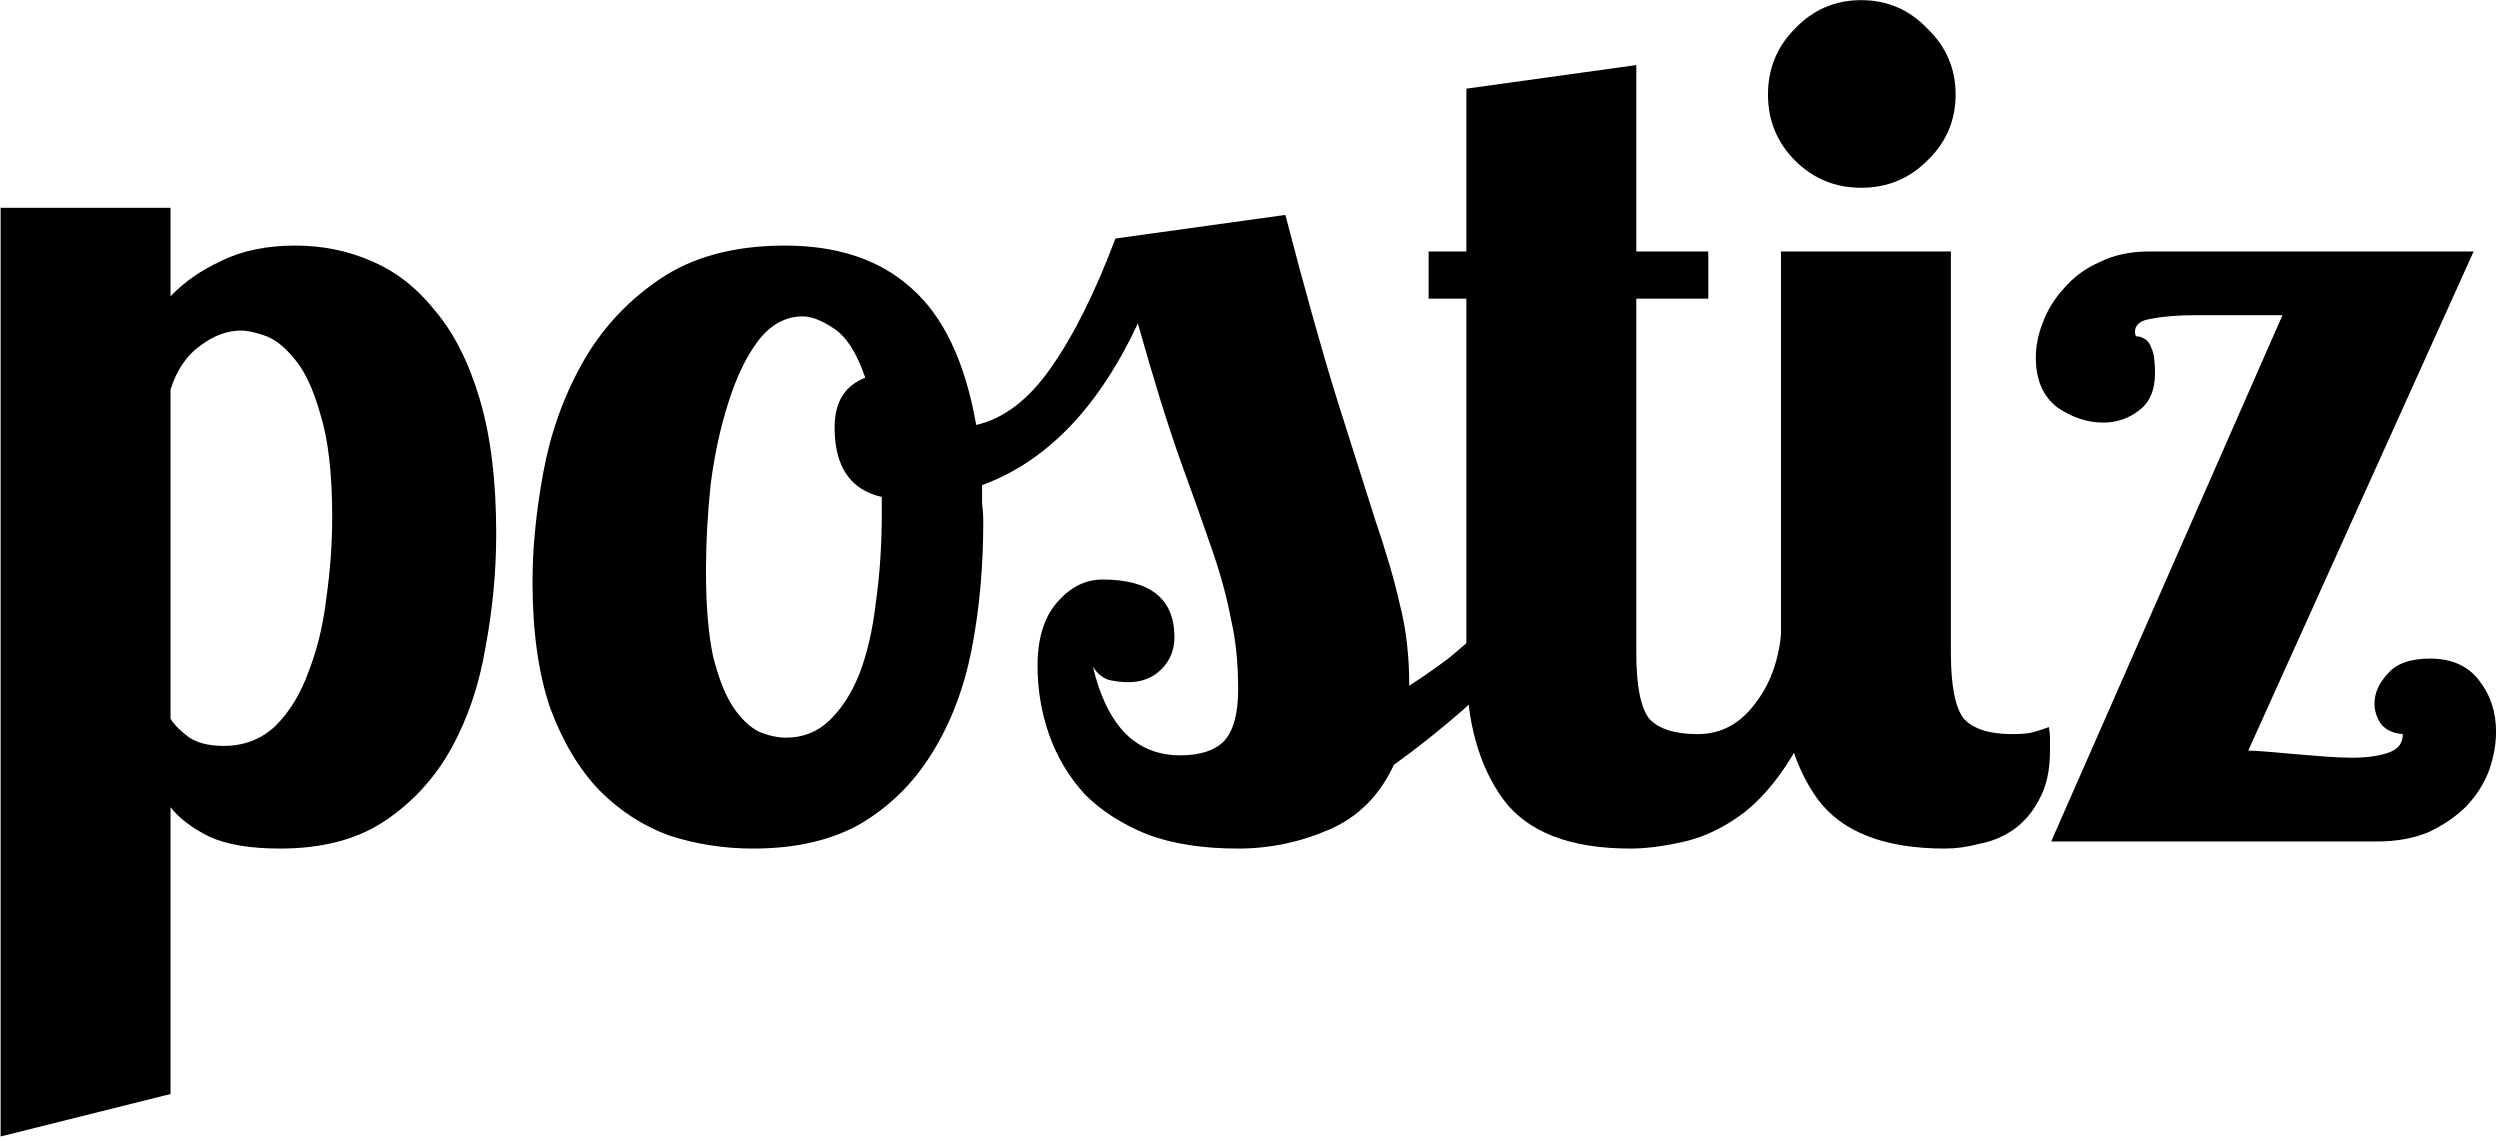
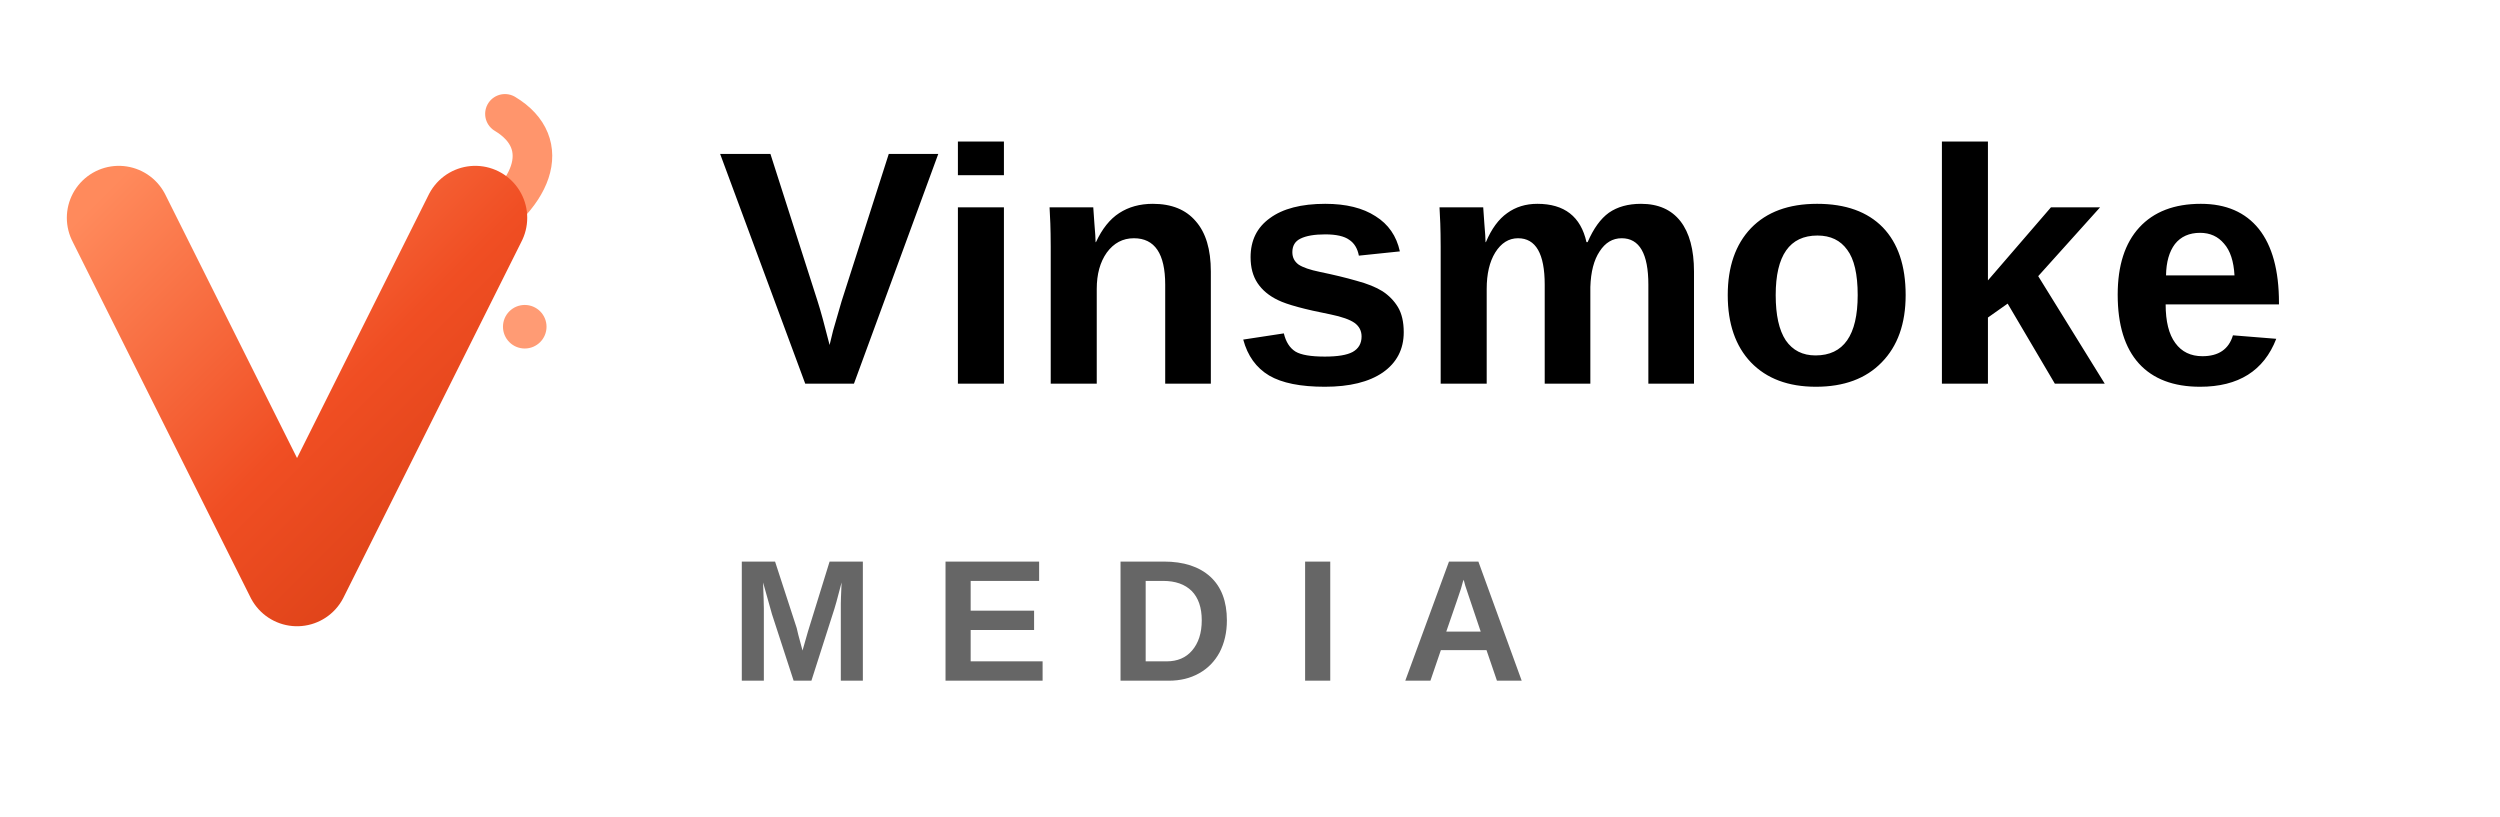
- <svg xmlns="http://www.w3.org/2000/svg" width="366" height="167" viewBox="0 0 366 167" fill="none">
-   <path d="M24.966 30.426V43.383C26.924 41.309 29.4 39.582 32.394 38.2C35.389 36.703 39.016 35.954 43.277 35.954C47.193 35.954 50.878 36.703 54.333 38.2C57.904 39.697 61.013 42.116 63.662 45.456C66.426 48.68 68.614 52.999 70.226 58.412C71.839 63.825 72.645 70.389 72.645 78.105C72.645 83.633 72.127 89.161 71.09 94.689C70.169 100.217 68.499 105.169 66.08 109.546C63.662 113.922 60.38 117.492 56.234 120.256C52.203 122.905 47.136 124.23 41.032 124.23C36.655 124.23 33.2 123.654 30.667 122.502C28.133 121.235 26.233 119.796 24.966 118.183V160.162L0.09 166.381V30.426H24.966ZM32.74 109.2C35.734 109.2 38.268 108.221 40.341 106.264C42.414 104.191 44.026 101.542 45.178 98.317C46.444 95.092 47.308 91.522 47.769 87.607C48.345 83.576 48.633 79.603 48.633 75.687C48.633 69.353 48.057 64.343 46.905 60.657C45.869 56.972 44.602 54.266 43.105 52.538C41.608 50.696 40.11 49.544 38.613 49.083C37.231 48.623 36.137 48.392 35.331 48.392C33.258 48.392 31.242 49.141 29.285 50.638C27.327 52.02 25.887 54.151 24.966 57.03V105.227C25.542 106.148 26.463 107.07 27.73 107.991C28.997 108.797 30.667 109.2 32.74 109.2Z" fill="currentColor" />
-   <path d="M188.176 31.463C191.055 42.519 193.588 51.559 195.777 58.584C197.965 65.495 199.807 71.311 201.305 76.032C202.917 80.754 204.126 84.9 204.932 88.47C205.854 92.04 206.314 96.014 206.314 100.39C208.272 99.123 210.172 97.799 212.015 96.417C213.858 94.92 215.413 93.538 216.679 92.271H223.935C220.825 96.993 217.543 100.908 214.088 104.018C210.633 107.012 207.293 109.661 204.069 111.964C201.996 116.456 198.829 119.623 194.567 121.466C190.306 123.308 185.872 124.23 181.266 124.23C176.083 124.23 171.649 123.539 167.964 122.157C164.279 120.659 161.227 118.702 158.808 116.283C156.505 113.749 154.777 110.87 153.626 107.646C152.474 104.421 151.898 101.023 151.898 97.453C151.898 93.538 152.819 90.486 154.662 88.297C156.62 85.994 158.866 84.843 161.399 84.843C168.424 84.843 171.937 87.664 171.937 93.307C171.937 95.15 171.304 96.705 170.037 97.972C168.77 99.238 167.158 99.872 165.2 99.872C164.278 99.872 163.3 99.757 162.263 99.526C161.342 99.181 160.593 98.547 160.017 97.626C160.939 101.657 162.436 104.824 164.509 107.127C166.697 109.431 169.461 110.582 172.801 110.582C175.68 110.582 177.811 109.891 179.193 108.509C180.575 107.012 181.266 104.478 181.266 100.908C181.266 97.108 180.92 93.71 180.229 90.716C179.653 87.607 178.732 84.209 177.465 80.524C176.198 76.838 174.644 72.462 172.801 67.395C170.958 62.212 168.885 55.533 166.582 47.356C160.823 59.679 153.222 67.567 143.779 71.022C143.779 71.944 143.779 72.865 143.779 73.787C143.894 74.593 143.952 75.457 143.952 76.378C143.952 83.058 143.376 89.334 142.224 95.208C141.072 100.966 139.115 106.033 136.351 110.41C133.702 114.671 130.247 118.068 125.986 120.602C121.724 123.02 116.484 124.23 110.265 124.23C106.004 124.23 101.916 123.596 98 122.329C94.2 120.947 90.802 118.759 87.808 115.765C84.813 112.655 82.395 108.624 80.552 103.672C78.825 98.605 77.961 92.444 77.961 85.188C77.961 80.236 78.479 74.938 79.516 69.295C80.552 63.537 82.453 58.181 85.216 53.229C87.981 48.277 91.723 44.189 96.445 40.964C101.282 37.624 107.444 35.954 114.93 35.954C122.646 35.954 128.807 38.027 133.414 42.173C138.136 46.319 141.303 52.999 142.915 62.212C146.946 61.291 150.574 58.527 153.798 53.92C157.138 49.198 160.305 42.864 163.3 34.918L188.176 31.463ZM115.102 107.991C117.521 107.991 119.594 107.185 121.321 105.573C123.164 103.845 124.661 101.542 125.813 98.663C126.964 95.668 127.771 92.156 128.231 88.125C128.807 84.094 129.095 79.718 129.095 74.996V72.75C124.488 71.713 122.185 68.316 122.185 62.558C122.185 58.872 123.682 56.454 126.677 55.302C125.41 51.617 123.855 49.198 122.012 48.047C120.285 46.895 118.788 46.319 117.521 46.319C114.987 46.319 112.799 47.529 110.956 49.947C109.229 52.25 107.789 55.245 106.638 58.93C105.486 62.5 104.622 66.473 104.046 70.85C103.586 75.226 103.355 79.43 103.355 83.46C103.355 88.643 103.701 92.847 104.392 96.071C105.198 99.296 106.177 101.772 107.329 103.5C108.48 105.227 109.747 106.436 111.129 107.127C112.511 107.703 113.835 107.991 115.102 107.991Z" fill="currentColor" />
-   <path d="M239.554 9.523V36.818H250.092V43.728H239.554V95.553C239.554 100.39 240.187 103.615 241.454 105.227C242.836 106.724 245.197 107.473 248.537 107.473C251.877 107.473 254.641 106.033 256.829 103.154C259.132 100.275 260.457 96.647 260.802 92.271H268.058C267.136 99.296 265.524 104.939 263.221 109.2C260.917 113.346 258.326 116.571 255.447 118.874C252.568 121.062 249.631 122.502 246.637 123.193C243.642 123.884 240.993 124.23 238.69 124.23C229.822 124.23 223.603 121.811 220.033 116.974C216.463 112.022 214.678 105.515 214.678 97.453V43.728H209.15V36.818H214.678V12.979L239.554 9.523Z" fill="currentColor" />
-   <path d="M258.833 13.842C258.833 10.042 260.158 6.817 262.806 4.168C265.455 1.404 268.68 0.022 272.48 0.022C276.281 0.022 279.506 1.404 282.154 4.168C284.918 6.817 286.3 10.042 286.3 13.842C286.3 17.643 284.918 20.867 282.154 23.516C279.506 26.165 276.281 27.489 272.48 27.489C268.68 27.489 265.455 26.165 262.806 23.516C260.158 20.867 258.833 17.643 258.833 13.842ZM285.609 36.818V95.553C285.609 100.39 286.243 103.615 287.51 105.227C288.892 106.724 291.253 107.473 294.592 107.473C296.09 107.473 297.184 107.358 297.875 107.127C298.681 106.897 299.372 106.667 299.948 106.436C300.063 107.012 300.12 107.588 300.12 108.164C300.12 108.74 300.12 109.315 300.12 109.891C300.12 112.77 299.602 115.131 298.566 116.974C297.644 118.817 296.377 120.314 294.765 121.466C293.268 122.502 291.598 123.193 289.755 123.539C288.028 123.999 286.358 124.23 284.746 124.23C275.878 124.23 269.659 121.811 266.089 116.974C262.518 112.022 260.733 105.515 260.733 97.453V36.818H285.609ZM351.773 107.473C350.391 107.358 349.354 106.897 348.663 106.091C347.972 105.169 347.627 104.133 347.627 102.981C347.627 101.484 348.26 100.045 349.527 98.663C350.794 97.165 352.867 96.417 355.746 96.417C358.971 96.417 361.389 97.511 363.001 99.699C364.614 101.772 365.42 104.248 365.42 107.127C365.42 108.97 365.074 110.87 364.383 112.828C363.692 114.671 362.598 116.398 361.101 118.011C359.604 119.508 357.761 120.775 355.573 121.811C353.385 122.732 350.851 123.193 347.972 123.193H300.293L334.152 46.147H321.369C318.835 46.147 316.704 46.319 314.977 46.665C313.365 46.895 312.558 47.529 312.558 48.565C312.558 49.026 312.674 49.256 312.904 49.256C313.249 49.256 313.595 49.371 313.94 49.602C314.401 49.832 314.747 50.292 314.977 50.983C315.322 51.675 315.495 52.884 315.495 54.611C315.495 57.145 314.689 58.988 313.077 60.139C311.579 61.291 309.852 61.867 307.894 61.867C305.591 61.867 303.345 61.118 301.157 59.621C299.084 58.009 298.047 55.59 298.047 52.365C298.047 50.638 298.393 48.91 299.084 47.183C299.775 45.34 300.811 43.67 302.193 42.173C303.575 40.561 305.303 39.294 307.376 38.373C309.449 37.336 311.867 36.818 314.631 36.818H362.138L329.142 109.891C329.833 109.891 330.812 109.949 332.079 110.064C333.346 110.179 334.67 110.294 336.052 110.41C337.55 110.525 338.989 110.64 340.371 110.755C341.868 110.87 343.193 110.928 344.344 110.928C346.417 110.928 348.145 110.697 349.527 110.237C351.024 109.776 351.773 108.855 351.773 107.473Z" fill="currentColor" />
+ <svg xmlns="http://www.w3.org/2000/svg" width="101" height="33" viewBox="0 0 101 33" fill="none">
+   <defs>
+     <linearGradient id="vinsmoke-ember" x1="10" y1="10" x2="50" y2="50" gradientUnits="userSpaceOnUse">
+       <stop stop-color="#FF8A5C" />
+       <stop offset="0.55" stop-color="#F04E23" />
+       <stop offset="1" stop-color="#D63E14" />
+     </linearGradient>
+   </defs>
+   <g transform="translate(0 4) scale(0.4)">
+     <path d="M47 14C54 10 56 4.5 51 1.5" stroke="#FF8A5C" stroke-width="4" stroke-linecap="round" fill="none" opacity="0.9" />
+     <path d="M12 12L30 48L48 12" stroke="url(#vinsmoke-ember)" stroke-width="10.5" stroke-linecap="round" stroke-linejoin="round" fill="none" />
+     <circle cx="53" cy="23" r="2.2" fill="#FF8A5C" opacity="0.85" />
+   </g>
+   <text x="29" y="15.5" font-family="'Helvetica Neue', Arial, sans-serif" font-size="13.5" font-weight="800" fill="currentColor">Vinsmoke</text>
+   <text x="29.5" y="27.5" font-family="'Helvetica Neue', Arial, sans-serif" font-size="7" font-weight="700" letter-spacing="2.4" fill="currentColor" opacity="0.6">MEDIA</text>
</svg>
